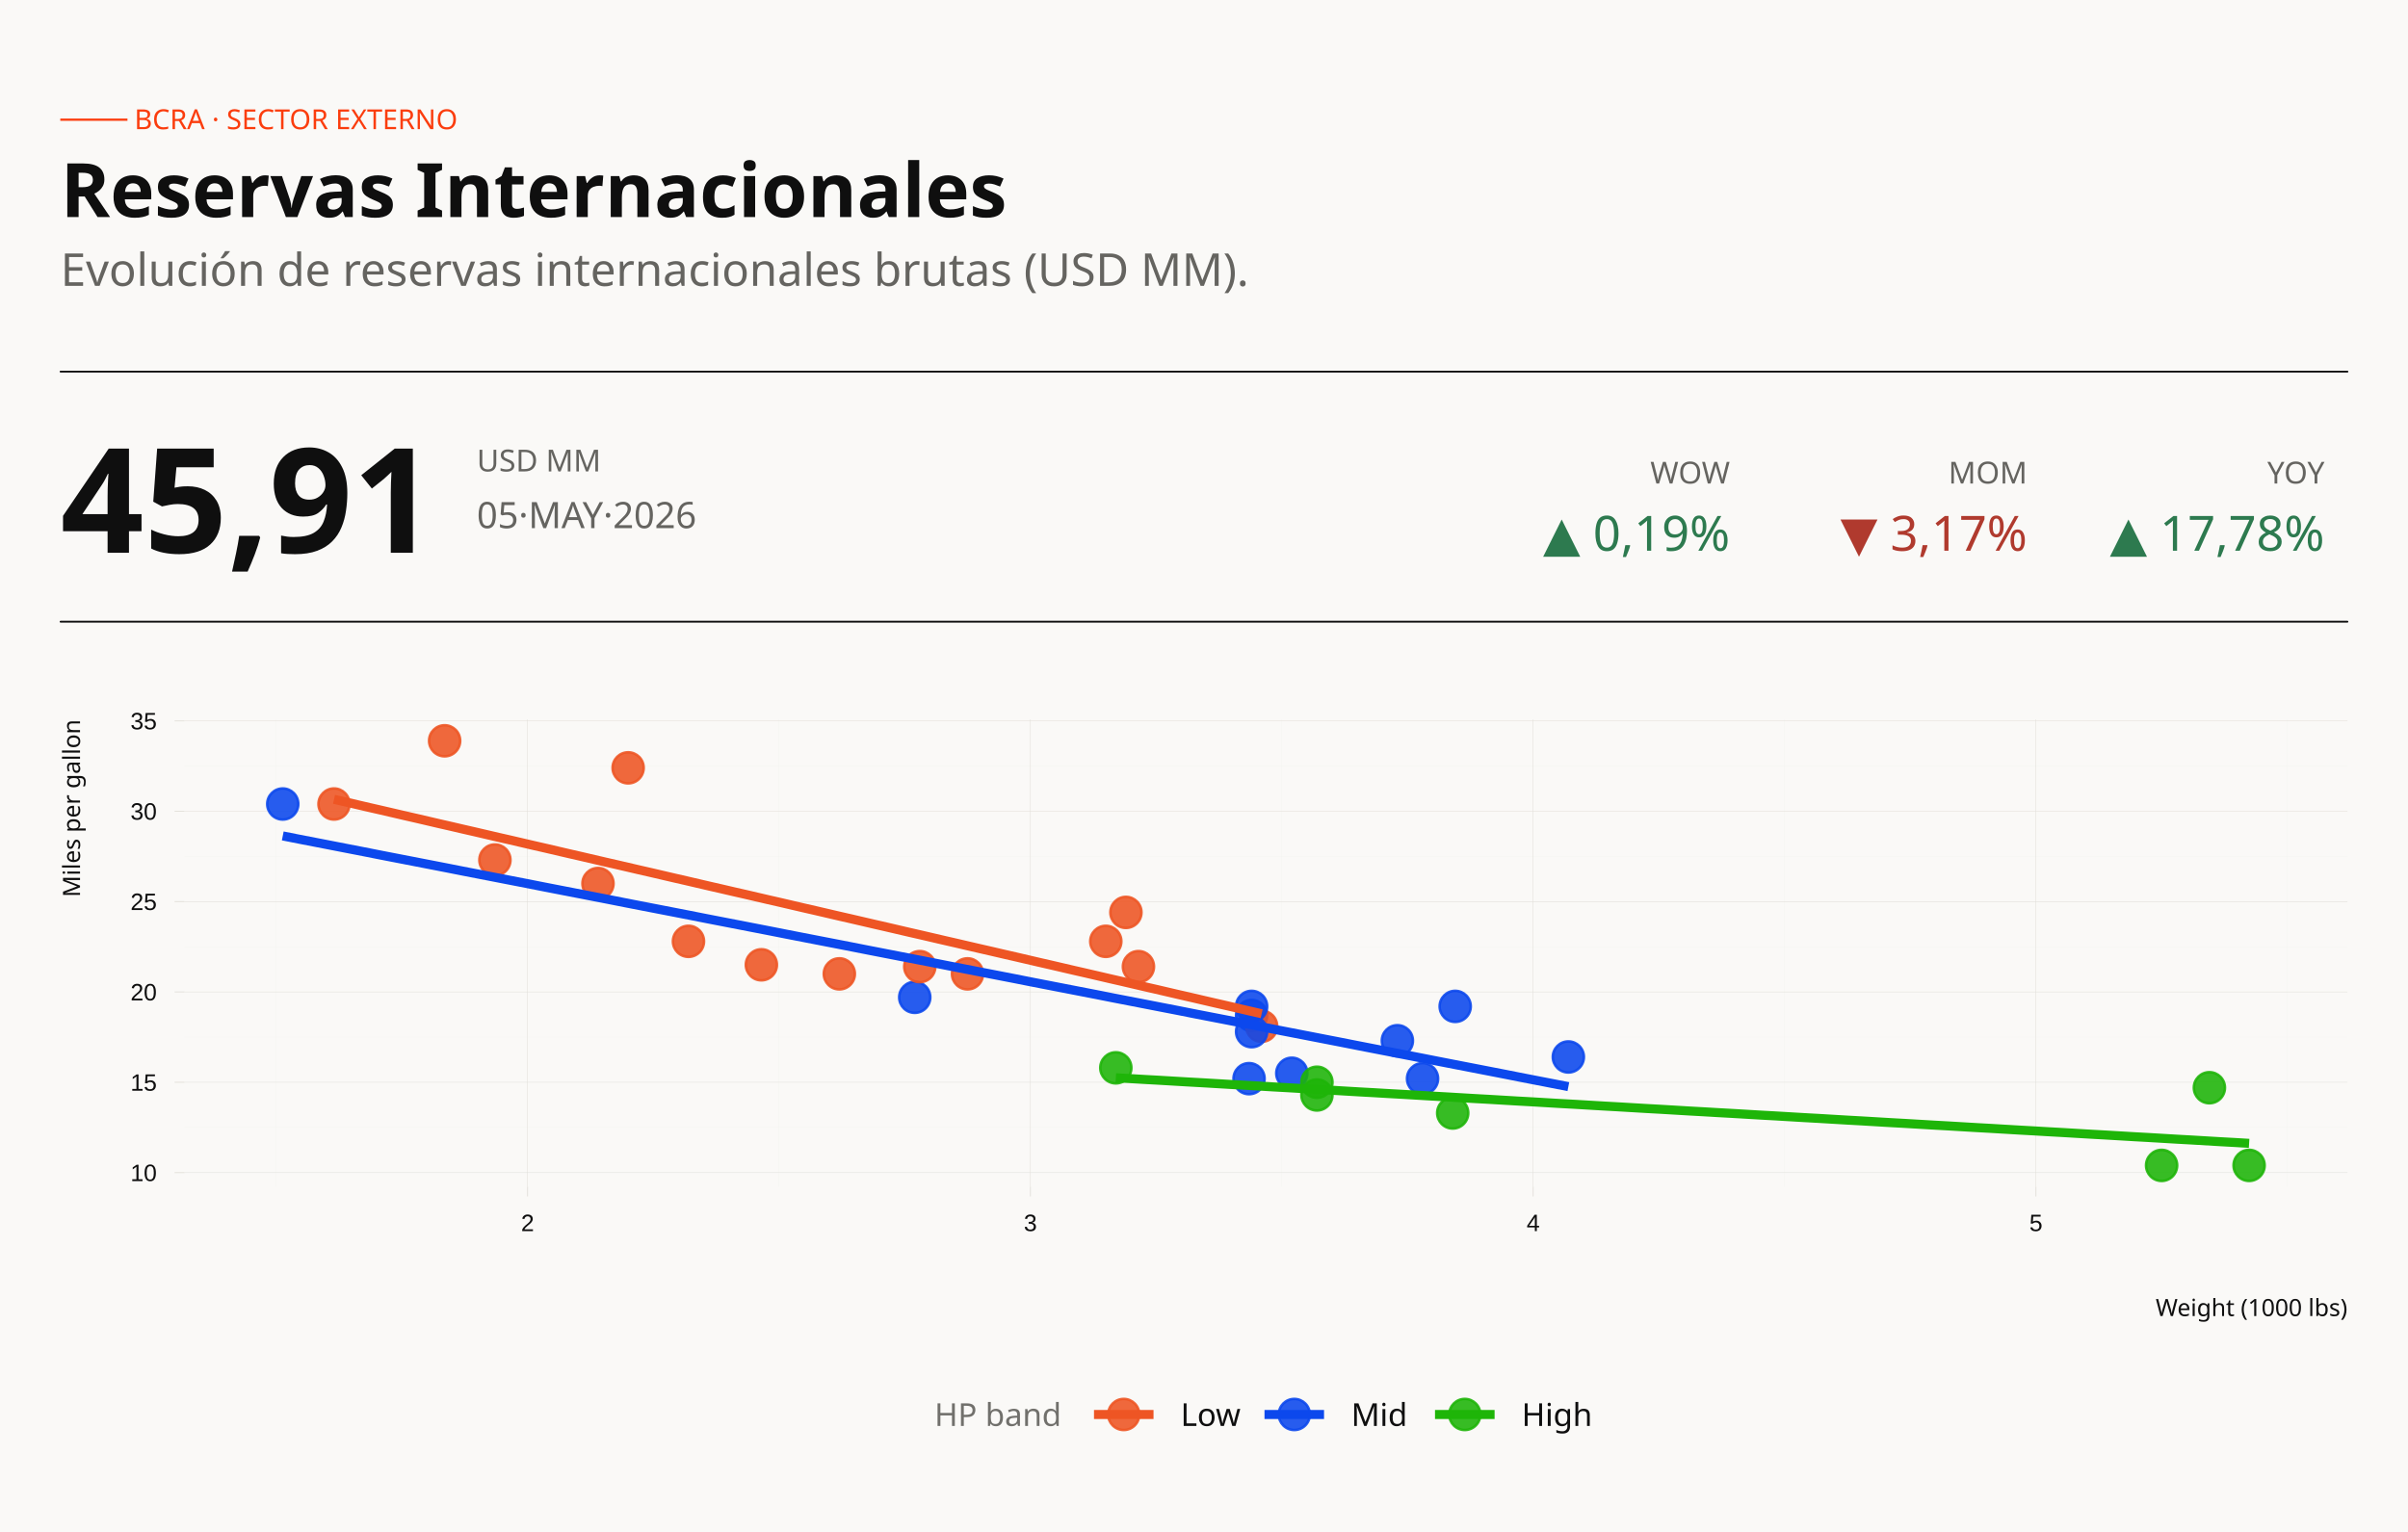
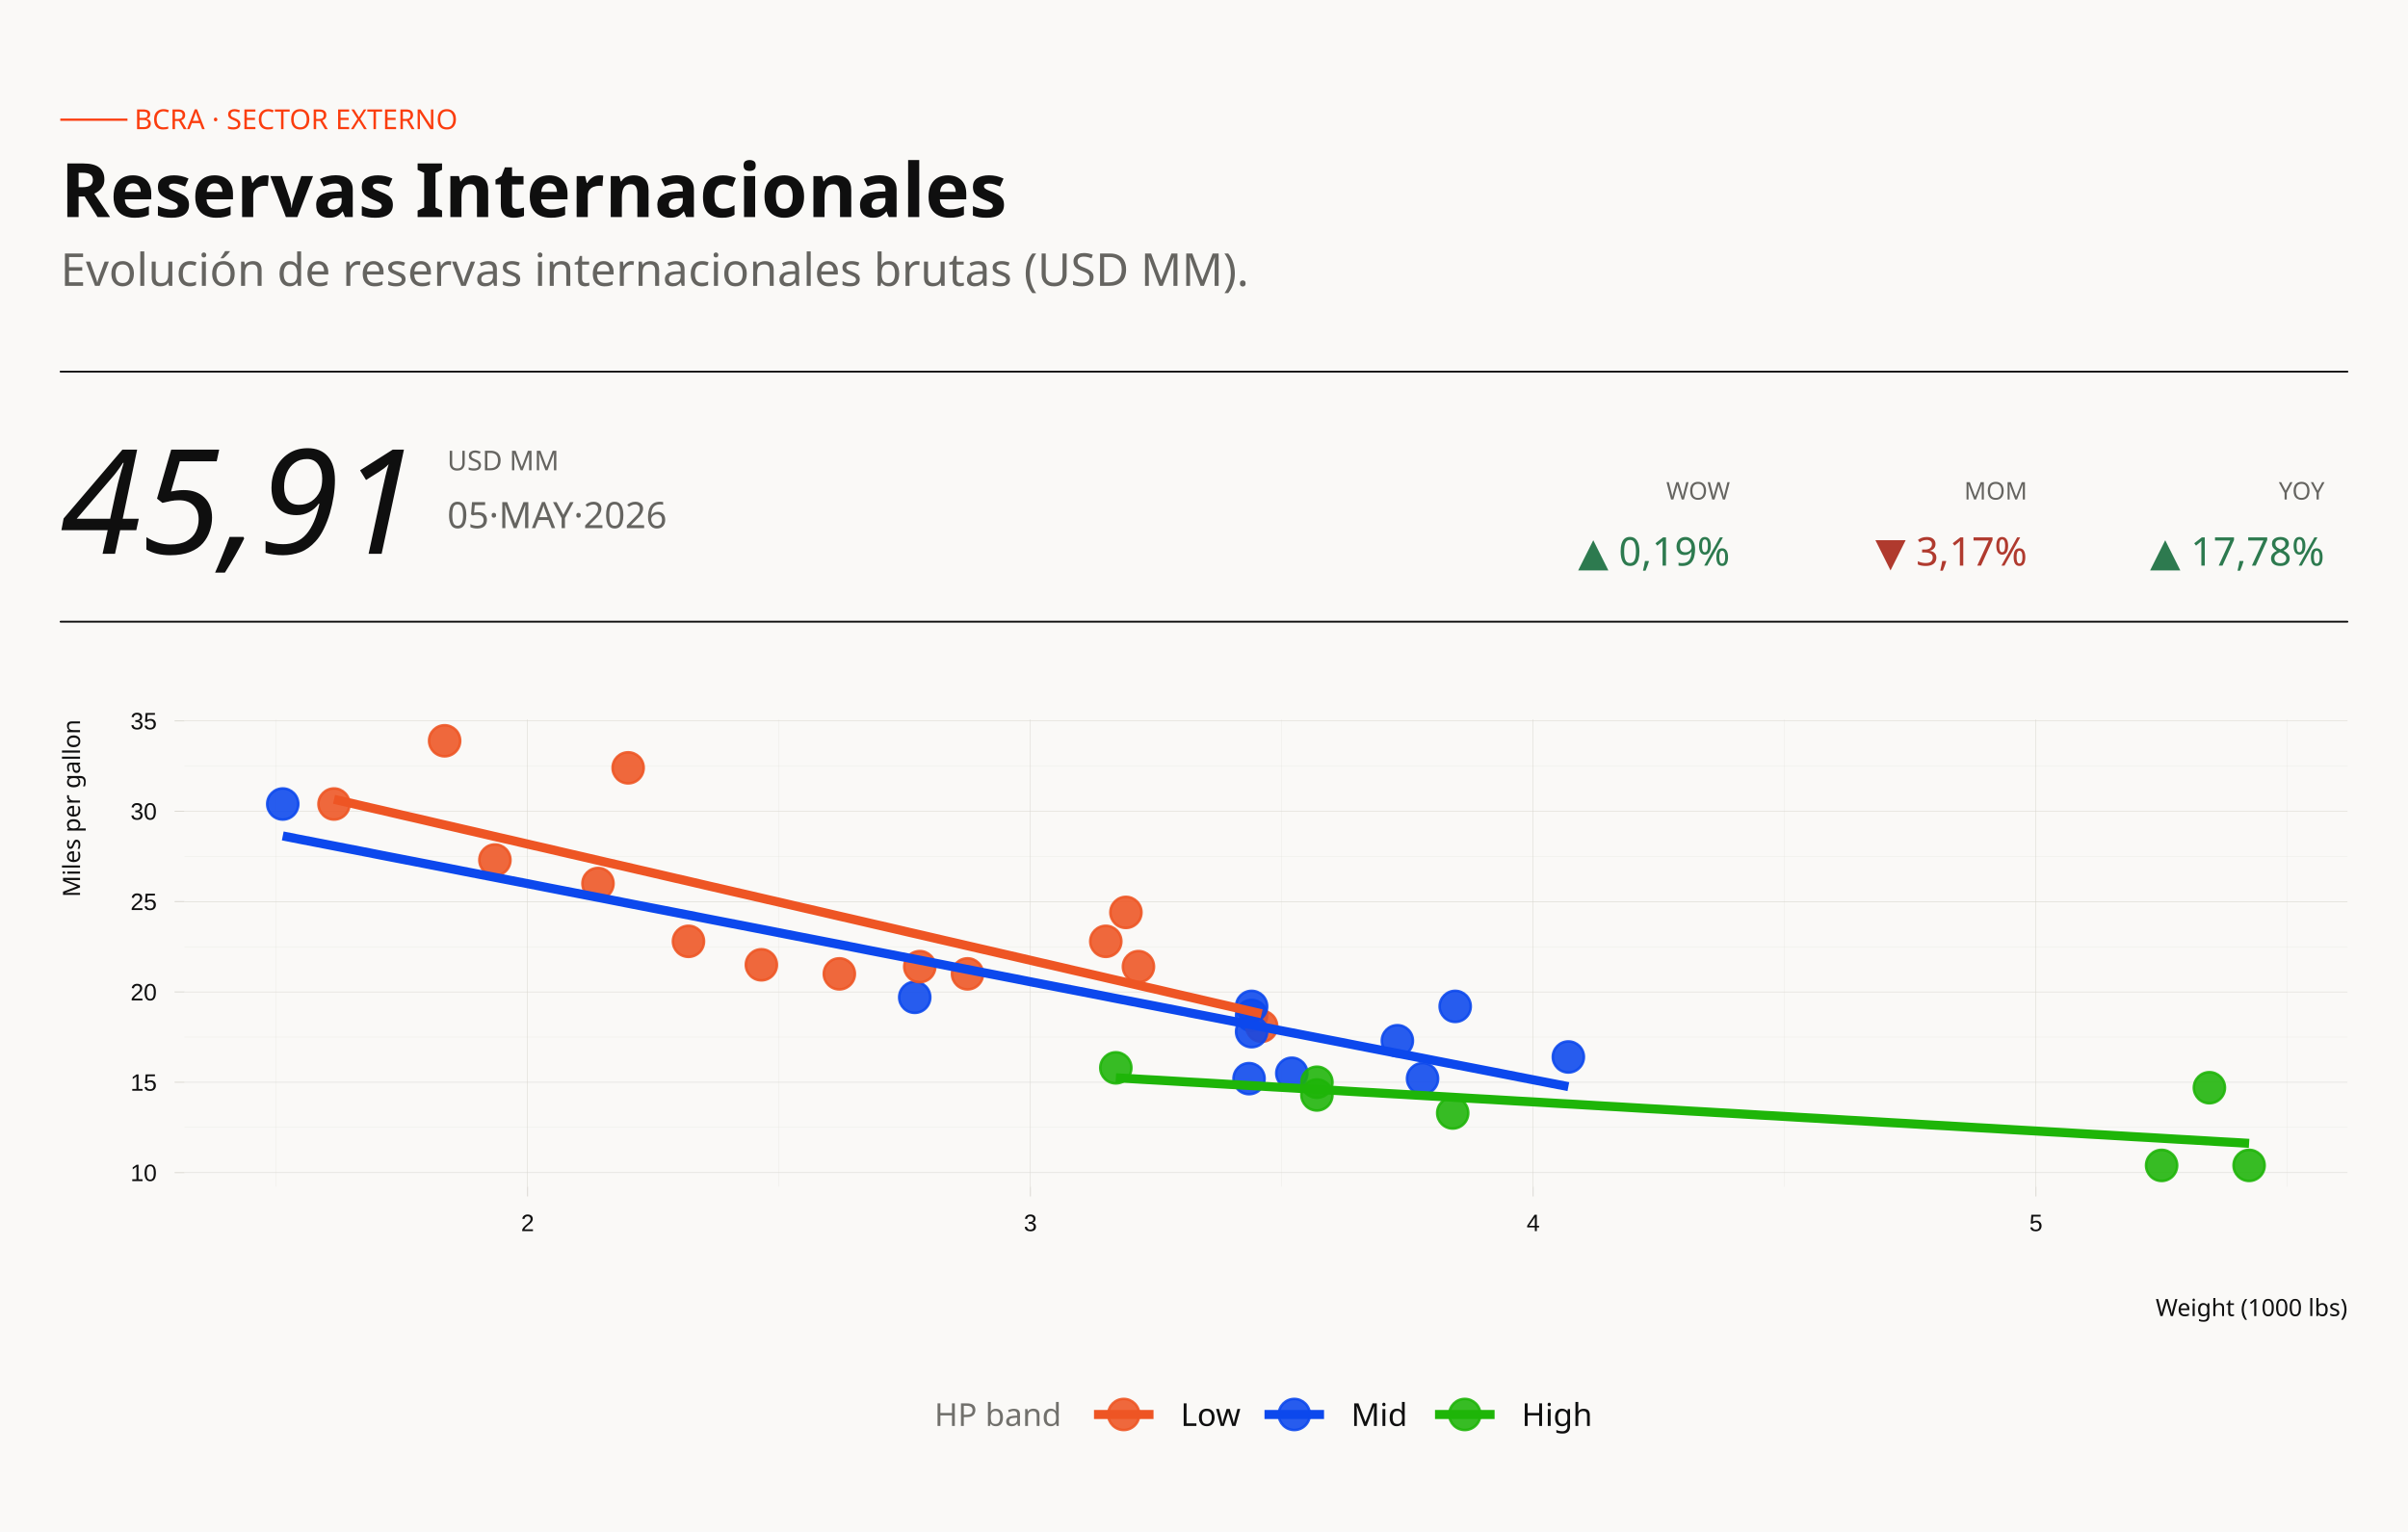
<svg xmlns="http://www.w3.org/2000/svg" width="396.00pt" height="252.00pt" viewBox="0 0 396.00 252.00">
  <g class="svglite">
    <defs>
      <style type="text/css">
    .svglite line, .svglite polyline, .svglite polygon, .svglite path, .svglite rect, .svglite circle {
      fill: none;
      stroke: #000000;
      stroke-linecap: round;
      stroke-linejoin: round;
      stroke-miterlimit: 10.00;
    }
    .svglite text {
      white-space: pre;
    }
    .svglite g.glyphgroup path {
      fill: inherit;
      stroke: none;
    }
  </style>
    </defs>
    <rect width="100%" height="100%" style="stroke: none; fill: none;" />
    <defs>
      <clipPath id="cpMC4wMHwzOTYuMDB8MC4wMHwyNTIuMDA=">
        <rect x="0.00" y="0.00" width="396.00" height="252.00" />
      </clipPath>
    </defs>
    <g clip-path="url(#cpMC4wMHwzOTYuMDB8MC4wMHwyNTIuMDA=)">
      <rect x="0.00" y="-0" width="396.00" height="252.00" style="stroke-width: 0.63; stroke: none; fill: #FAF9F7;" />
    </g>
    <defs>
      <clipPath id="cpMzAuMzN8Mzg2LjA0fDExOC4zNnwxOTUuMjA=">
        <rect x="30.33" y="118.36" width="355.71" height="76.84" />
      </clipPath>
    </defs>
    <g clip-path="url(#cpMzAuMzN8Mzg2LjA0fDExOC4zNnwxOTUuMjA=)">
      <rect x="30.33" y="118.36" width="355.71" height="76.84" style="stroke-width: 0.63; stroke: none; fill: #FAF9F7;" />
-       <polyline points="30.33,185.47 386.04,185.47 " style="stroke-width: 0.043; stroke: #F1F0ED; stroke-linecap: butt;" />
-       <polyline points="30.33,170.60 386.04,170.60 " style="stroke-width: 0.043; stroke: #F1F0ED; stroke-linecap: butt;" />
-       <polyline points="30.33,155.74 386.04,155.74 " style="stroke-width: 0.043; stroke: #F1F0ED; stroke-linecap: butt;" />
-       <polyline points="30.33,140.88 386.04,140.88 " style="stroke-width: 0.043; stroke: #F1F0ED; stroke-linecap: butt;" />
-       <polyline points="30.33,126.02 386.04,126.02 " style="stroke-width: 0.043; stroke: #F1F0ED; stroke-linecap: butt;" />
-       <polyline points="45.42,195.20 45.42,118.36 " style="stroke-width: 0.043; stroke: #F1F0ED; stroke-linecap: butt;" />
-       <polyline points="128.10,195.20 128.10,118.36 " style="stroke-width: 0.043; stroke: #F1F0ED; stroke-linecap: butt;" />
-       <polyline points="210.79,195.20 210.79,118.36 " style="stroke-width: 0.043; stroke: #F1F0ED; stroke-linecap: butt;" />
-       <polyline points="293.47,195.20 293.47,118.36 " style="stroke-width: 0.043; stroke: #F1F0ED; stroke-linecap: butt;" />
-       <polyline points="376.15,195.20 376.15,118.36 " style="stroke-width: 0.043; stroke: #F1F0ED; stroke-linecap: butt;" />
-       <polyline points="30.33,192.90 386.04,192.90 " style="stroke-width: 0.085; stroke: #E2E0DA; stroke-linecap: butt;" />
-       <polyline points="30.33,178.03 386.04,178.03 " style="stroke-width: 0.085; stroke: #E2E0DA; stroke-linecap: butt;" />
-       <polyline points="30.33,163.17 386.04,163.17 " style="stroke-width: 0.085; stroke: #E2E0DA; stroke-linecap: butt;" />
-       <polyline points="30.33,148.31 386.04,148.31 " style="stroke-width: 0.085; stroke: #E2E0DA; stroke-linecap: butt;" />
-       <polyline points="30.33,133.45 386.04,133.45 " style="stroke-width: 0.085; stroke: #E2E0DA; stroke-linecap: butt;" />
-       <polyline points="30.33,118.59 386.04,118.59 " style="stroke-width: 0.085; stroke: #E2E0DA; stroke-linecap: butt;" />
-       <polyline points="86.76,195.20 86.76,118.36 " style="stroke-width: 0.085; stroke: #E2E0DA; stroke-linecap: butt;" />
-       <polyline points="169.45,195.20 169.45,118.36 " style="stroke-width: 0.085; stroke: #E2E0DA; stroke-linecap: butt;" />
-       <polyline points="252.13,195.20 252.13,118.36 " style="stroke-width: 0.085; stroke: #E2E0DA; stroke-linecap: butt;" />
-       <polyline points="334.81,195.20 334.81,118.36 " style="stroke-width: 0.085; stroke: #E2E0DA; stroke-linecap: butt;" />
+       <polyline points="30.33,185.47 386.04,185.47 " style="stroke-width: 0.043; stroke: #E2E0DA; stroke-linecap: butt;" />
+       <polyline points="30.33,170.60 386.04,170.60 " style="stroke-width: 0.043; stroke: #E2E0DA; stroke-linecap: butt;" />
+       <polyline points="30.33,155.74 386.04,155.74 " style="stroke-width: 0.043; stroke: #E2E0DA; stroke-linecap: butt;" />
+       <polyline points="30.33,140.88 386.04,140.88 " style="stroke-width: 0.043; stroke: #E2E0DA; stroke-linecap: butt;" />
+       <polyline points="30.33,126.02 386.04,126.02 " style="stroke-width: 0.043; stroke: #E2E0DA; stroke-linecap: butt;" />
+       <polyline points="45.42,195.20 45.42,118.36 " style="stroke-width: 0.043; stroke: #E2E0DA; stroke-linecap: butt;" />
+       <polyline points="128.10,195.20 128.10,118.36 " style="stroke-width: 0.043; stroke: #E2E0DA; stroke-linecap: butt;" />
+       <polyline points="210.79,195.20 210.79,118.36 " style="stroke-width: 0.043; stroke: #E2E0DA; stroke-linecap: butt;" />
+       <polyline points="293.47,195.20 293.47,118.36 " style="stroke-width: 0.043; stroke: #E2E0DA; stroke-linecap: butt;" />
+       <polyline points="376.15,195.20 376.15,118.36 " style="stroke-width: 0.043; stroke: #E2E0DA; stroke-linecap: butt;" />
+       <polyline points="30.33,192.90 386.04,192.90 " style="stroke-width: 0.085; stroke: #D9D7D1; stroke-linecap: butt;" />
+       <polyline points="30.33,178.03 386.04,178.03 " style="stroke-width: 0.085; stroke: #D9D7D1; stroke-linecap: butt;" />
+       <polyline points="30.33,163.17 386.04,163.17 " style="stroke-width: 0.085; stroke: #D9D7D1; stroke-linecap: butt;" />
+       <polyline points="30.33,148.31 386.04,148.31 " style="stroke-width: 0.085; stroke: #D9D7D1; stroke-linecap: butt;" />
+       <polyline points="30.33,133.45 386.04,133.45 " style="stroke-width: 0.085; stroke: #D9D7D1; stroke-linecap: butt;" />
+       <polyline points="30.33,118.59 386.04,118.59 " style="stroke-width: 0.085; stroke: #D9D7D1; stroke-linecap: butt;" />
+       <polyline points="86.76,195.20 86.76,118.36 " style="stroke-width: 0.085; stroke: #D9D7D1; stroke-linecap: butt;" />
+       <polyline points="169.45,195.20 169.45,118.36 " style="stroke-width: 0.085; stroke: #D9D7D1; stroke-linecap: butt;" />
+       <polyline points="252.13,195.20 252.13,118.36 " style="stroke-width: 0.085; stroke: #D9D7D1; stroke-linecap: butt;" />
+       <polyline points="334.81,195.20 334.81,118.36 " style="stroke-width: 0.085; stroke: #D9D7D1; stroke-linecap: butt;" />
      <circle cx="138.03" cy="160.20" r="2.56" style="stroke-width: 0.42; stroke: #EE5524; stroke-opacity: 0.88; fill: #EE5524; fill-opacity: 0.88;" />
      <circle cx="159.11" cy="160.20" r="2.56" style="stroke-width: 0.42; stroke: #EE5524; stroke-opacity: 0.88; fill: #EE5524; fill-opacity: 0.88;" />
      <circle cx="113.22" cy="154.85" r="2.56" style="stroke-width: 0.42; stroke: #EE5524; stroke-opacity: 0.88; fill: #EE5524; fill-opacity: 0.88;" />
      <circle cx="187.22" cy="159.01" r="2.56" style="stroke-width: 0.42; stroke: #EE5524; stroke-opacity: 0.88; fill: #EE5524; fill-opacity: 0.88;" />
      <circle cx="205.83" cy="167.04" r="2.56" style="stroke-width: 0.42; stroke: #0C48ED; stroke-opacity: 0.88; fill: #0C48ED; fill-opacity: 0.88;" />
      <circle cx="207.48" cy="168.82" r="2.56" style="stroke-width: 0.42; stroke: #EE5524; stroke-opacity: 0.88; fill: #EE5524; fill-opacity: 0.88;" />
      <circle cx="216.57" cy="180.12" r="2.56" style="stroke-width: 0.42; stroke: #1EB508; stroke-opacity: 0.88; fill: #1EB508; fill-opacity: 0.88;" />
      <circle cx="185.16" cy="150.09" r="2.56" style="stroke-width: 0.42; stroke: #EE5524; stroke-opacity: 0.88; fill: #EE5524; fill-opacity: 0.88;" />
      <circle cx="181.85" cy="154.85" r="2.56" style="stroke-width: 0.42; stroke: #EE5524; stroke-opacity: 0.88; fill: #EE5524; fill-opacity: 0.88;" />
      <circle cx="205.83" cy="165.55" r="2.56" style="stroke-width: 0.42; stroke: #0C48ED; stroke-opacity: 0.88; fill: #0C48ED; fill-opacity: 0.88;" />
      <circle cx="205.83" cy="169.71" r="2.56" style="stroke-width: 0.42; stroke: #0C48ED; stroke-opacity: 0.88; fill: #0C48ED; fill-opacity: 0.88;" />
      <circle cx="257.92" cy="173.87" r="2.56" style="stroke-width: 0.42; stroke: #0C48ED; stroke-opacity: 0.88; fill: #0C48ED; fill-opacity: 0.88;" />
      <circle cx="229.80" cy="171.20" r="2.56" style="stroke-width: 0.42; stroke: #0C48ED; stroke-opacity: 0.88; fill: #0C48ED; fill-opacity: 0.88;" />
      <circle cx="233.94" cy="177.44" r="2.56" style="stroke-width: 0.42; stroke: #0C48ED; stroke-opacity: 0.88; fill: #0C48ED; fill-opacity: 0.88;" />
      <circle cx="355.48" cy="191.71" r="2.56" style="stroke-width: 0.42; stroke: #1EB508; stroke-opacity: 0.88; fill: #1EB508; fill-opacity: 0.88;" />
      <circle cx="369.87" cy="191.71" r="2.56" style="stroke-width: 0.42; stroke: #1EB508; stroke-opacity: 0.88; fill: #1EB508; fill-opacity: 0.88;" />
      <circle cx="363.34" cy="178.93" r="2.56" style="stroke-width: 0.42; stroke: #1EB508; stroke-opacity: 0.88; fill: #1EB508; fill-opacity: 0.88;" />
      <circle cx="103.30" cy="126.31" r="2.56" style="stroke-width: 0.42; stroke: #EE5524; stroke-opacity: 0.88; fill: #EE5524; fill-opacity: 0.88;" />
      <circle cx="54.93" cy="132.26" r="2.56" style="stroke-width: 0.42; stroke: #EE5524; stroke-opacity: 0.88; fill: #EE5524; fill-opacity: 0.88;" />
      <circle cx="73.12" cy="121.86" r="2.56" style="stroke-width: 0.42; stroke: #EE5524; stroke-opacity: 0.88; fill: #EE5524; fill-opacity: 0.88;" />
      <circle cx="125.21" cy="158.71" r="2.56" style="stroke-width: 0.42; stroke: #EE5524; stroke-opacity: 0.88; fill: #EE5524; fill-opacity: 0.88;" />
      <circle cx="212.44" cy="176.55" r="2.56" style="stroke-width: 0.42; stroke: #0C48ED; stroke-opacity: 0.88; fill: #0C48ED; fill-opacity: 0.88;" />
      <circle cx="205.41" cy="177.44" r="2.56" style="stroke-width: 0.42; stroke: #0C48ED; stroke-opacity: 0.88; fill: #0C48ED; fill-opacity: 0.88;" />
      <circle cx="238.90" cy="183.09" r="2.56" style="stroke-width: 0.42; stroke: #1EB508; stroke-opacity: 0.88; fill: #1EB508; fill-opacity: 0.88;" />
      <circle cx="239.31" cy="165.55" r="2.56" style="stroke-width: 0.42; stroke: #0C48ED; stroke-opacity: 0.88; fill: #0C48ED; fill-opacity: 0.88;" />
      <circle cx="81.39" cy="141.47" r="2.56" style="stroke-width: 0.42; stroke: #EE5524; stroke-opacity: 0.88; fill: #EE5524; fill-opacity: 0.88;" />
      <circle cx="98.34" cy="145.34" r="2.56" style="stroke-width: 0.42; stroke: #EE5524; stroke-opacity: 0.88; fill: #EE5524; fill-opacity: 0.88;" />
      <circle cx="46.50" cy="132.26" r="2.56" style="stroke-width: 0.42; stroke: #0C48ED; stroke-opacity: 0.88; fill: #0C48ED; fill-opacity: 0.88;" />
      <circle cx="183.50" cy="175.66" r="2.56" style="stroke-width: 0.42; stroke: #1EB508; stroke-opacity: 0.88; fill: #1EB508; fill-opacity: 0.88;" />
      <circle cx="150.43" cy="164.06" r="2.56" style="stroke-width: 0.42; stroke: #0C48ED; stroke-opacity: 0.88; fill: #0C48ED; fill-opacity: 0.88;" />
      <circle cx="216.57" cy="178.03" r="2.56" style="stroke-width: 0.42; stroke: #1EB508; stroke-opacity: 0.88; fill: #1EB508; fill-opacity: 0.88;" />
      <circle cx="151.26" cy="159.01" r="2.56" style="stroke-width: 0.42; stroke: #EE5524; stroke-opacity: 0.88; fill: #EE5524; fill-opacity: 0.88;" />
      <polyline points="54.93,131.49 56.86,131.93 58.79,132.38 60.72,132.83 62.65,133.27 64.59,133.72 66.52,134.17 68.45,134.61 70.38,135.06 72.31,135.51 74.24,135.95 76.17,136.40 78.10,136.84 80.03,137.29 81.96,137.74 83.90,138.18 85.83,138.63 87.76,139.08 89.69,139.52 91.62,139.97 93.55,140.42 95.48,140.86 97.41,141.31 99.34,141.76 101.27,142.20 103.21,142.65 105.14,143.10 107.07,143.54 109.00,143.99 110.93,144.44 112.86,144.88 114.79,145.33 116.72,145.78 118.65,146.22 120.58,146.67 122.52,147.11 124.45,147.56 126.38,148.01 128.31,148.45 130.24,148.90 132.17,149.35 134.10,149.79 136.03,150.24 137.96,150.69 139.89,151.13 141.83,151.58 143.76,152.03 145.69,152.47 147.62,152.92 149.55,153.37 151.48,153.81 153.41,154.26 155.34,154.71 157.27,155.15 159.20,155.60 161.14,156.05 163.07,156.49 165.00,156.94 166.93,157.38 168.86,157.83 170.79,158.28 172.72,158.72 174.65,159.17 176.58,159.62 178.51,160.06 180.45,160.51 182.38,160.96 184.31,161.40 186.24,161.85 188.17,162.30 190.10,162.74 192.03,163.19 193.96,163.64 195.89,164.08 197.82,164.53 199.76,164.98 201.69,165.42 203.62,165.87 205.55,166.32 207.48,166.76 " style="stroke-width: 1.49; stroke: #EE5524; stroke-linecap: butt;" />
      <polyline points="46.50,137.51 49.17,138.04 51.85,138.56 54.53,139.08 57.20,139.60 59.88,140.12 62.55,140.65 65.23,141.17 67.91,141.69 70.58,142.21 73.26,142.73 75.93,143.26 78.61,143.78 81.29,144.30 83.96,144.82 86.64,145.34 89.32,145.87 91.99,146.39 94.67,146.91 97.34,147.43 100.02,147.95 102.70,148.48 105.37,149.00 108.05,149.52 110.73,150.04 113.40,150.56 116.08,151.09 118.75,151.61 121.43,152.13 124.11,152.65 126.78,153.17 129.46,153.70 132.13,154.22 134.81,154.74 137.49,155.26 140.16,155.78 142.84,156.31 145.52,156.83 148.19,157.35 150.87,157.87 153.54,158.39 156.22,158.92 158.90,159.44 161.57,159.96 164.25,160.48 166.93,161.00 169.60,161.53 172.28,162.05 174.95,162.57 177.63,163.09 180.31,163.61 182.98,164.14 185.66,164.66 188.34,165.18 191.01,165.70 193.69,166.22 196.36,166.75 199.04,167.27 201.72,167.79 204.39,168.31 207.07,168.83 209.74,169.36 212.42,169.88 215.10,170.40 217.77,170.92 220.45,171.44 223.13,171.97 225.80,172.49 228.48,173.01 231.15,173.53 233.83,174.05 236.51,174.58 239.18,175.10 241.86,175.62 244.54,176.14 247.21,176.66 249.89,177.19 252.56,177.71 255.24,178.23 257.92,178.75 " style="stroke-width: 1.49; stroke: #0C48ED; stroke-linecap: butt;" />
      <polyline points="183.50,177.29 185.86,177.43 188.22,177.57 190.58,177.70 192.94,177.84 195.30,177.98 197.66,178.11 200.02,178.25 202.37,178.39 204.73,178.52 207.09,178.66 209.45,178.80 211.81,178.93 214.17,179.07 216.53,179.21 218.89,179.34 221.25,179.48 223.61,179.62 225.97,179.75 228.32,179.89 230.68,180.02 233.04,180.16 235.40,180.30 237.76,180.43 240.12,180.57 242.48,180.71 244.84,180.84 247.20,180.98 249.56,181.12 251.91,181.25 254.27,181.39 256.63,181.53 258.99,181.66 261.35,181.80 263.71,181.94 266.07,182.07 268.43,182.21 270.79,182.35 273.15,182.48 275.51,182.62 277.86,182.76 280.22,182.89 282.58,183.03 284.94,183.16 287.30,183.30 289.66,183.44 292.02,183.57 294.38,183.71 296.74,183.85 299.10,183.98 301.46,184.12 303.81,184.26 306.17,184.39 308.53,184.53 310.89,184.67 313.25,184.80 315.61,184.94 317.97,185.08 320.33,185.21 322.69,185.35 325.05,185.49 327.41,185.62 329.76,185.76 332.12,185.90 334.48,186.03 336.84,186.17 339.20,186.30 341.56,186.44 343.92,186.58 346.28,186.71 348.64,186.85 351.00,186.99 353.36,187.12 355.71,187.26 358.07,187.40 360.43,187.53 362.79,187.67 365.15,187.81 367.51,187.94 369.87,188.08 " style="stroke-width: 1.49; stroke: #1EB508; stroke-linecap: butt;" />
    </g>
    <g clip-path="url(#cpMC4wMHwzOTYuMDB8MC4wMHwyNTIuMDA=)">
      <text x="25.79" y="194.29" text-anchor="end" style="font-size: 3.90px;fill: #0F0F0F; font-family: &quot;Arial&quot;;" textLength="4.31px" lengthAdjust="spacingAndGlyphs">10</text>
      <text x="25.79" y="179.43" text-anchor="end" style="font-size: 3.90px;fill: #0F0F0F; font-family: &quot;Arial&quot;;" textLength="4.31px" lengthAdjust="spacingAndGlyphs">15</text>
      <text x="25.79" y="164.57" text-anchor="end" style="font-size: 3.90px;fill: #0F0F0F; font-family: &quot;Arial&quot;;" textLength="4.31px" lengthAdjust="spacingAndGlyphs">20</text>
      <text x="25.79" y="149.70" text-anchor="end" style="font-size: 3.90px;fill: #0F0F0F; font-family: &quot;Arial&quot;;" textLength="4.31px" lengthAdjust="spacingAndGlyphs">25</text>
      <text x="25.79" y="134.84" text-anchor="end" style="font-size: 3.90px;fill: #0F0F0F; font-family: &quot;Arial&quot;;" textLength="4.31px" lengthAdjust="spacingAndGlyphs">30</text>
      <text x="25.79" y="119.98" text-anchor="end" style="font-size: 3.90px;fill: #0F0F0F; font-family: &quot;Arial&quot;;" textLength="4.31px" lengthAdjust="spacingAndGlyphs">35</text>
-       <polyline points="28.71,192.90 30.33,192.90 " style="stroke-width: 0.15; stroke: #E2E0DA; stroke-linecap: butt;" />
-       <polyline points="28.71,178.03 30.33,178.03 " style="stroke-width: 0.15; stroke: #E2E0DA; stroke-linecap: butt;" />
-       <polyline points="28.71,163.17 30.33,163.17 " style="stroke-width: 0.15; stroke: #E2E0DA; stroke-linecap: butt;" />
-       <polyline points="28.71,148.31 30.33,148.31 " style="stroke-width: 0.15; stroke: #E2E0DA; stroke-linecap: butt;" />
-       <polyline points="28.71,133.45 30.33,133.45 " style="stroke-width: 0.15; stroke: #E2E0DA; stroke-linecap: butt;" />
-       <polyline points="28.71,118.59 30.33,118.59 " style="stroke-width: 0.15; stroke: #E2E0DA; stroke-linecap: butt;" />
-       <polyline points="86.76,196.82 86.76,195.20 " style="stroke-width: 0.15; stroke: #E2E0DA; stroke-linecap: butt;" />
-       <polyline points="169.45,196.82 169.45,195.20 " style="stroke-width: 0.15; stroke: #E2E0DA; stroke-linecap: butt;" />
-       <polyline points="252.13,196.82 252.13,195.20 " style="stroke-width: 0.15; stroke: #E2E0DA; stroke-linecap: butt;" />
-       <polyline points="334.81,196.82 334.81,195.20 " style="stroke-width: 0.15; stroke: #E2E0DA; stroke-linecap: butt;" />
+       <polyline points="28.71,192.90 30.33,192.90 " style="stroke-width: 0.15; stroke: #D9D7D1; stroke-linecap: butt;" />
+       <polyline points="28.71,178.03 30.33,178.03 " style="stroke-width: 0.15; stroke: #D9D7D1; stroke-linecap: butt;" />
+       <polyline points="28.71,163.17 30.33,163.17 " style="stroke-width: 0.15; stroke: #D9D7D1; stroke-linecap: butt;" />
+       <polyline points="28.71,148.31 30.33,148.31 " style="stroke-width: 0.15; stroke: #D9D7D1; stroke-linecap: butt;" />
+       <polyline points="28.71,133.45 30.33,133.45 " style="stroke-width: 0.15; stroke: #D9D7D1; stroke-linecap: butt;" />
+       <polyline points="28.71,118.59 30.33,118.59 " style="stroke-width: 0.15; stroke: #D9D7D1; stroke-linecap: butt;" />
+       <polyline points="86.76,196.82 86.76,195.20 " style="stroke-width: 0.15; stroke: #D9D7D1; stroke-linecap: butt;" />
+       <polyline points="169.45,196.82 169.45,195.20 " style="stroke-width: 0.15; stroke: #D9D7D1; stroke-linecap: butt;" />
+       <polyline points="252.13,196.82 252.13,195.20 " style="stroke-width: 0.15; stroke: #D9D7D1; stroke-linecap: butt;" />
+       <polyline points="334.81,196.82 334.81,195.20 " style="stroke-width: 0.15; stroke: #D9D7D1; stroke-linecap: butt;" />
      <text x="86.76" y="202.52" text-anchor="middle" style="font-size: 3.90px;fill: #0F0F0F; font-family: &quot;Arial&quot;;" textLength="2.16px" lengthAdjust="spacingAndGlyphs">2</text>
      <text x="169.45" y="202.52" text-anchor="middle" style="font-size: 3.90px;fill: #0F0F0F; font-family: &quot;Arial&quot;;" textLength="2.16px" lengthAdjust="spacingAndGlyphs">3</text>
      <text x="252.13" y="202.52" text-anchor="middle" style="font-size: 3.90px;fill: #0F0F0F; font-family: &quot;Arial&quot;;" textLength="2.16px" lengthAdjust="spacingAndGlyphs">4</text>
      <text x="334.81" y="202.52" text-anchor="middle" style="font-size: 3.90px;fill: #0F0F0F; font-family: &quot;Arial&quot;;" textLength="2.16px" lengthAdjust="spacingAndGlyphs">5</text>
      <text x="386.04" y="216.49" text-anchor="end" style="font-size: 3.90px; font-weight: 100;fill: #0F0F0F; font-family: &quot;JetBrains Mono&quot;;" textLength="39.58px" lengthAdjust="spacingAndGlyphs">Weight (1000 lbs)</text>
      <text transform="translate(13.16,118.36) rotate(-90)" text-anchor="end" style="font-size: 3.90px; font-weight: 100;fill: #0F0F0F; font-family: &quot;JetBrains Mono&quot;;" textLength="37.25px" lengthAdjust="spacingAndGlyphs">Miles per gallon</text>
      <rect x="150.44" y="223.32" width="115.48" height="18.72" style="stroke-width: 0.75; stroke: none;" />
      <rect x="150.44" y="223.32" width="115.48" height="18.72" style="stroke-width: 0.63; stroke: none; fill: #FAF9F7;" />
      <text x="153.68" y="234.57" style="font-size: 5.20px;fill: #71706C; font-family: &quot;JetBrains Mono&quot;;" textLength="21.77px" lengthAdjust="spacingAndGlyphs">HP band</text>
      <rect x="178.68" y="226.56" width="12.24" height="12.24" style="stroke-width: 0.63; stroke: none; fill: #FAF9F7;" />
      <circle cx="184.80" cy="232.68" r="2.56" style="stroke-width: 0.42; stroke: #EE5524; stroke-opacity: 0.88; fill: #EE5524; fill-opacity: 0.88;" />
      <line x1="179.91" y1="232.68" x2="189.70" y2="232.68" style="stroke-width: 1.49; stroke: #EE5524; stroke-linecap: butt;" />
      <rect x="206.73" y="226.56" width="12.24" height="12.24" style="stroke-width: 0.63; stroke: none; fill: #FAF9F7;" />
      <circle cx="212.85" cy="232.68" r="2.56" style="stroke-width: 0.42; stroke: #0C48ED; stroke-opacity: 0.88; fill: #0C48ED; fill-opacity: 0.88;" />
      <line x1="207.95" y1="232.68" x2="217.74" y2="232.68" style="stroke-width: 1.49; stroke: #0C48ED; stroke-linecap: butt;" />
      <rect x="234.77" y="226.56" width="12.24" height="12.24" style="stroke-width: 0.63; stroke: none; fill: #FAF9F7;" />
      <circle cx="240.89" cy="232.68" r="2.56" style="stroke-width: 0.42; stroke: #1EB508; stroke-opacity: 0.88; fill: #1EB508; fill-opacity: 0.88;" />
      <line x1="235.99" y1="232.68" x2="245.79" y2="232.68" style="stroke-width: 1.49; stroke: #1EB508; stroke-linecap: butt;" />
      <text x="194.16" y="234.57" style="font-size: 5.20px;fill: #0F0F0F; font-family: &quot;JetBrains Mono&quot;;" textLength="9.33px" lengthAdjust="spacingAndGlyphs">Low</text>
      <text x="222.20" y="234.57" style="font-size: 5.20px;fill: #0F0F0F; font-family: &quot;JetBrains Mono&quot;;" textLength="9.33px" lengthAdjust="spacingAndGlyphs">Mid</text>
      <text x="250.25" y="234.57" style="font-size: 5.20px;fill: #0F0F0F; font-family: &quot;JetBrains Mono&quot;;" textLength="12.44px" lengthAdjust="spacingAndGlyphs">High</text>
      <text x="9.96" y="47.03" style="font-size: 7.47px;fill: #656460; font-family: &quot;Satoshi&quot;;" textLength="181.64px" lengthAdjust="spacingAndGlyphs">Evolución de reservas internacionales brutas (USD MM).</text>
      <polyline points="9.96,61.13 386.04,61.13 " style="stroke-width: 0.30; stroke: #0F0F0F;" />
      <polyline points="9.96,102.27 386.04,102.27 " style="stroke-width: 0.30; stroke: #0F0F0F;" />
-       <text x="9.96" y="90.93" style="font-size: 24.00px; font-weight: 600;fill: #0F0F0F; font-family: &quot;Archivo&quot;;" textLength="62.47px" lengthAdjust="spacingAndGlyphs">45,91</text>
-       <text x="78.41" y="77.55" style="font-size: 5.00px;fill: #656460; font-family: &quot;JetBrains Mono&quot;;" textLength="18.00px" lengthAdjust="spacingAndGlyphs">USD MM</text>
-       <text x="78.41" y="86.88" style="font-size: 6.00px;fill: #656460; font-family: &quot;JetBrains Mono&quot;;" textLength="39.53px" lengthAdjust="spacingAndGlyphs">05·MAY·2026</text>
-       <text x="284.50" y="79.54" text-anchor="end" style="font-size: 5.00px;fill: #656460; font-family: &quot;JetBrains Mono&quot;;" textLength="9.00px" lengthAdjust="spacingAndGlyphs">WOW</text>
-       <text x="284.50" y="90.60" text-anchor="end" style="font-size: 8.00px;fill: #2D7A4F; font-family: &quot;JetBrains Mono&quot;;" textLength="33.58px" lengthAdjust="spacingAndGlyphs">▲ 0,19%</text>
-       <text x="333.39" y="79.54" text-anchor="end" style="font-size: 5.00px;fill: #656460; font-family: &quot;JetBrains Mono&quot;;" textLength="9.00px" lengthAdjust="spacingAndGlyphs">MOM</text>
-       <text x="333.39" y="90.60" text-anchor="end" style="font-size: 8.00px;fill: #B03A2E; font-family: &quot;JetBrains Mono&quot;;" textLength="33.58px" lengthAdjust="spacingAndGlyphs">▼ 3,17%</text>
-       <text x="382.28" y="79.54" text-anchor="end" style="font-size: 5.00px;fill: #656460; font-family: &quot;JetBrains Mono&quot;;" textLength="9.00px" lengthAdjust="spacingAndGlyphs">YOY</text>
-       <text x="382.28" y="90.60" text-anchor="end" style="font-size: 8.00px;fill: #2D7A4F; font-family: &quot;JetBrains Mono&quot;;" textLength="38.38px" lengthAdjust="spacingAndGlyphs">▲ 17,78%</text>
+       <text x="9.96" y="91.10" style="font-size: 24.00px; font-style: italic;fill: #0F0F0F; font-family: &quot;Fraunces 9pt&quot;;" textLength="57.61px" lengthAdjust="spacingAndGlyphs">45,91</text>
+       <text x="73.55" y="77.37" style="font-size: 4.50px;fill: #656460; font-family: &quot;JetBrains Mono&quot;;" textLength="16.22px" lengthAdjust="spacingAndGlyphs">USD MM</text>
+       <text x="73.55" y="86.88" style="font-size: 6.00px;fill: #656460; font-family: &quot;JetBrains Mono&quot;;" textLength="39.53px" lengthAdjust="spacingAndGlyphs">05·MAY·2026</text>
+       <text x="284.50" y="82.17" text-anchor="end" style="font-size: 4.00px;fill: #656460; font-family: &quot;JetBrains Mono&quot;;" textLength="7.22px" lengthAdjust="spacingAndGlyphs">WOW</text>
+       <text x="284.50" y="93.04" text-anchor="end" style="font-size: 6.50px;fill: #2D7A4F; font-family: &quot;JetBrains Mono&quot;;" textLength="27.34px" lengthAdjust="spacingAndGlyphs">▲ 0,19%</text>
+       <text x="333.39" y="82.17" text-anchor="end" style="font-size: 4.00px;fill: #656460; font-family: &quot;JetBrains Mono&quot;;" textLength="7.22px" lengthAdjust="spacingAndGlyphs">MOM</text>
+       <text x="333.39" y="93.04" text-anchor="end" style="font-size: 6.50px;fill: #B03A2E; font-family: &quot;JetBrains Mono&quot;;" textLength="27.34px" lengthAdjust="spacingAndGlyphs">▼ 3,17%</text>
+       <text x="382.28" y="82.17" text-anchor="end" style="font-size: 4.00px;fill: #656460; font-family: &quot;JetBrains Mono&quot;;" textLength="7.22px" lengthAdjust="spacingAndGlyphs">YOY</text>
+       <text x="382.28" y="93.04" text-anchor="end" style="font-size: 6.50px;fill: #2D7A4F; font-family: &quot;JetBrains Mono&quot;;" textLength="31.25px" lengthAdjust="spacingAndGlyphs">▲ 17,78%</text>
      <text x="9.96" y="35.70" style="font-size: 12.35px; font-weight: 600;fill: #0F0F0F; font-family: &quot;Archivo&quot;;" textLength="144.19px" lengthAdjust="spacingAndGlyphs">Reservas Internacionales</text>
      <text x="9.96" y="21.25" style="font-size: 4.55px;fill: #FB3D0E; font-family: &quot;JetBrains Mono&quot;;" textLength="71.09px" lengthAdjust="spacingAndGlyphs">──── BCRA · SECTOR EXTERNO</text>
    </g>
  </g>
</svg>
